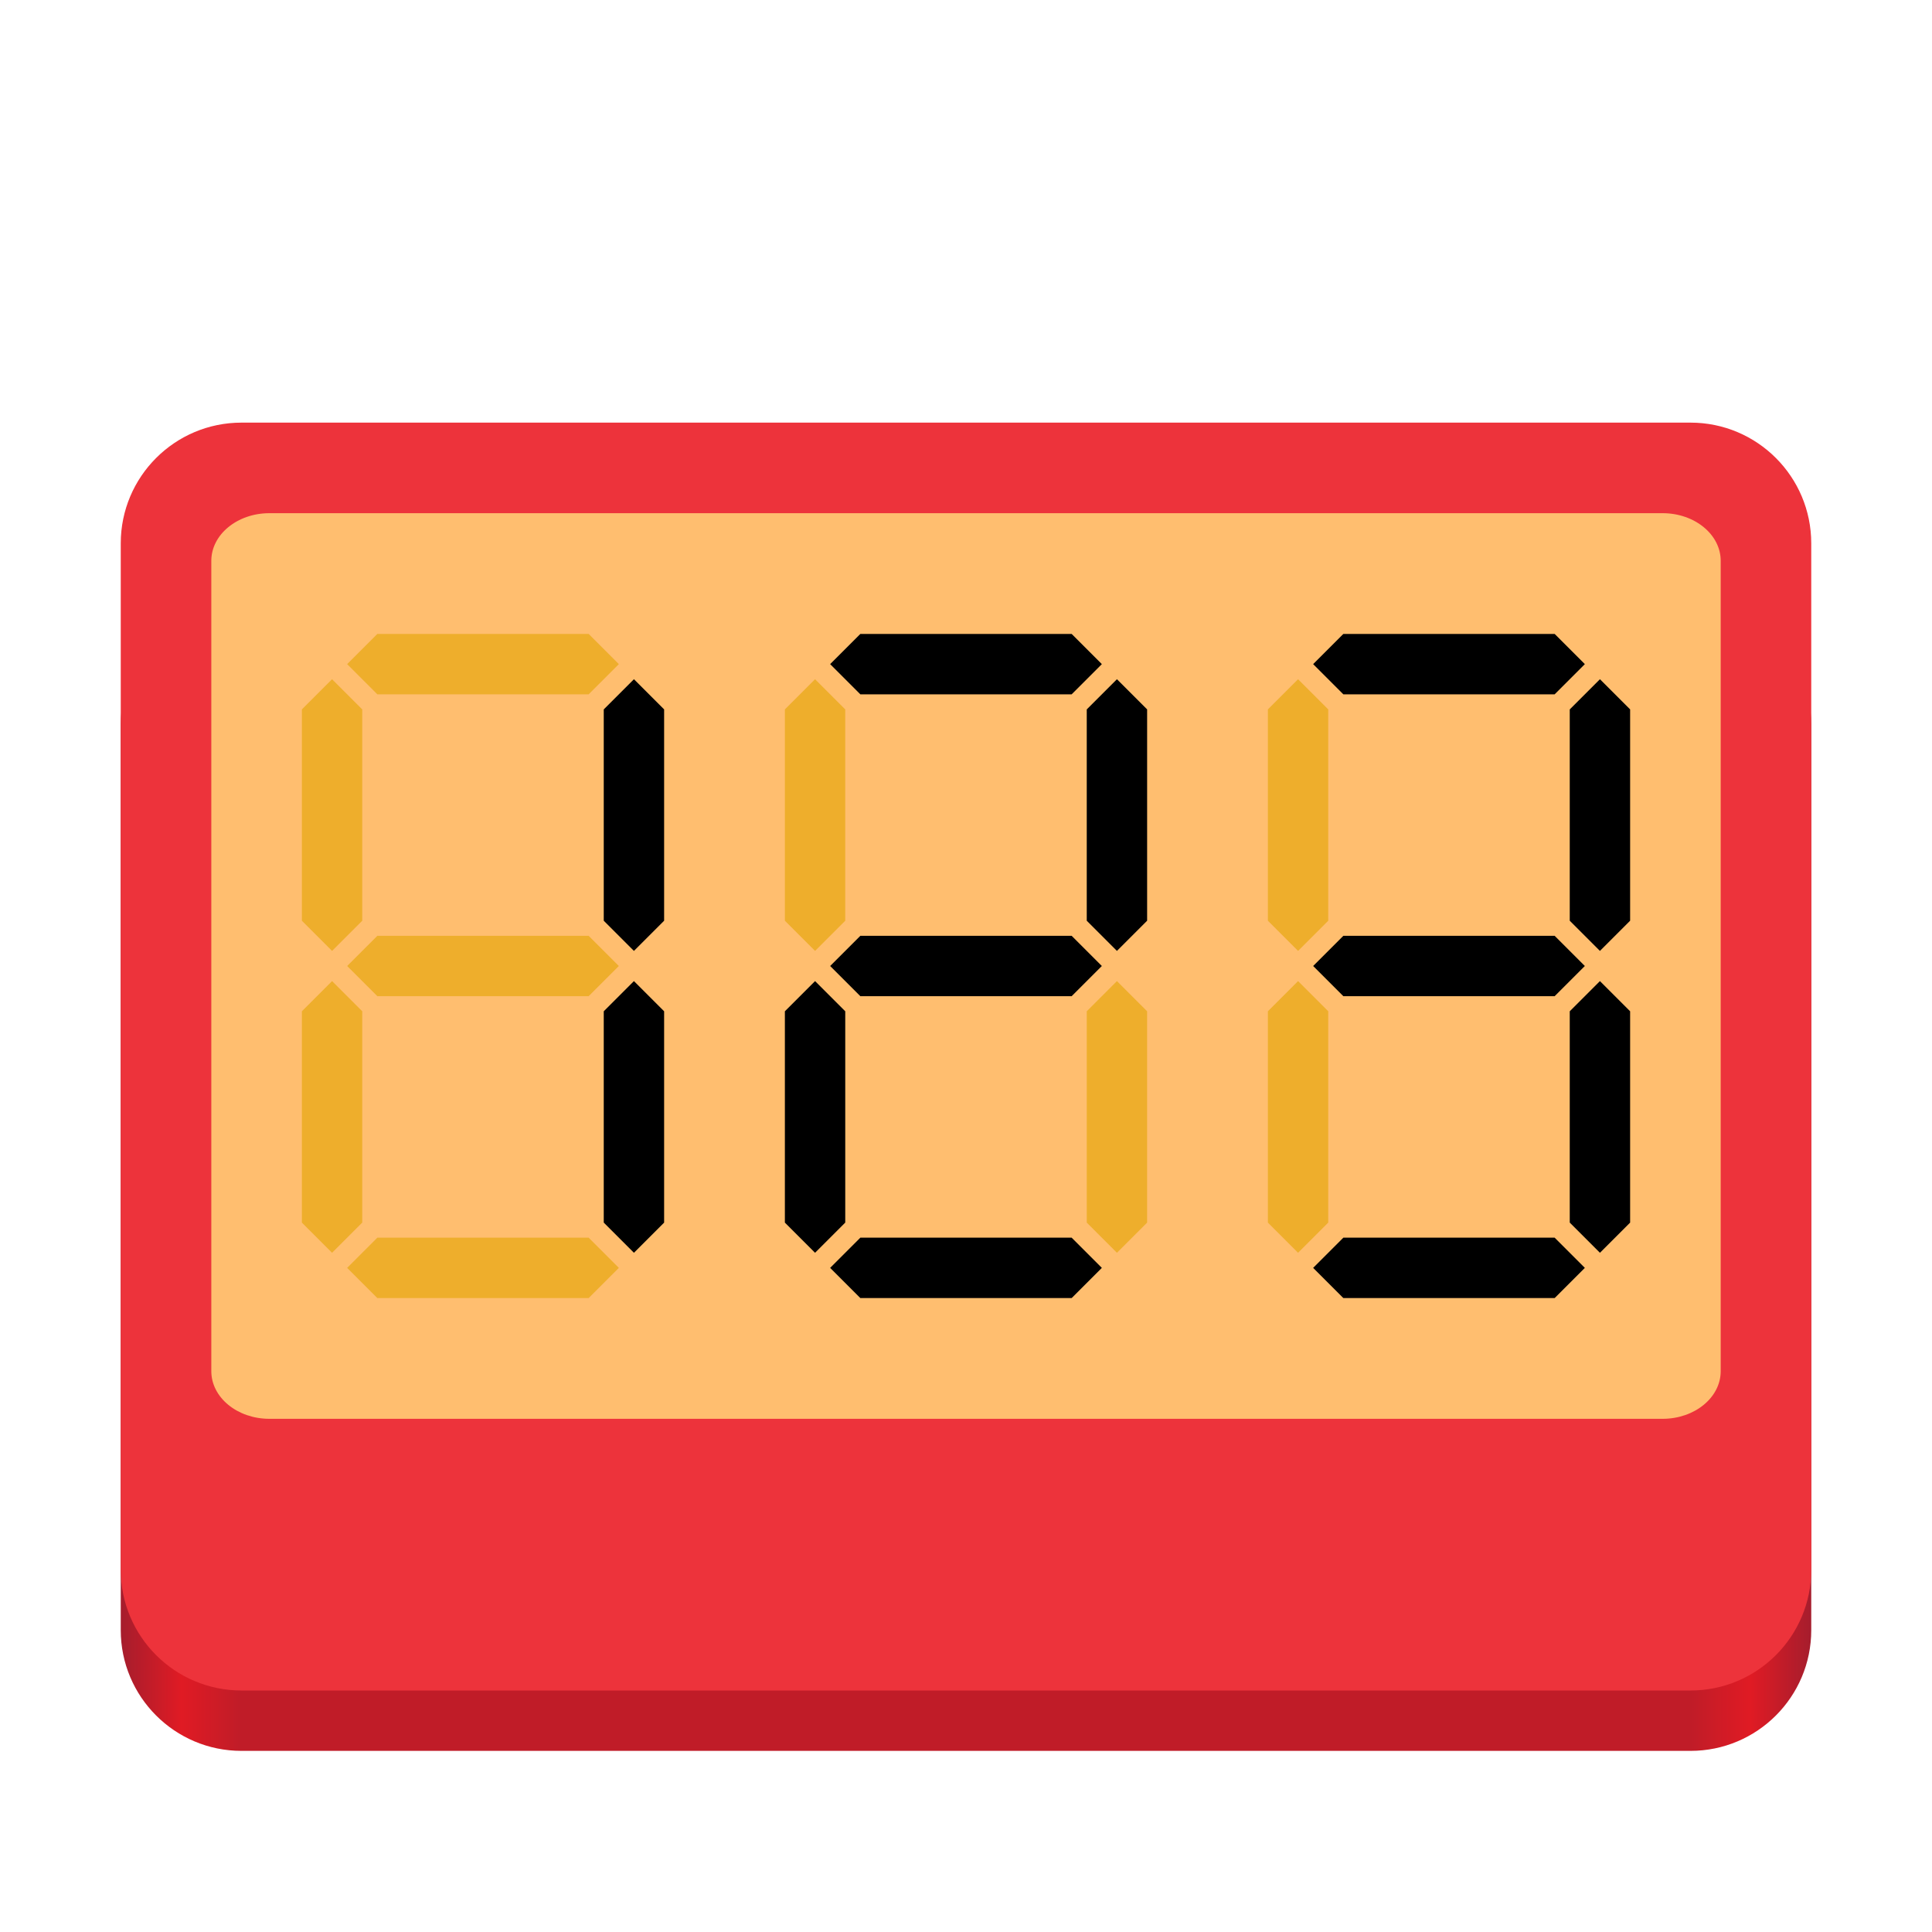
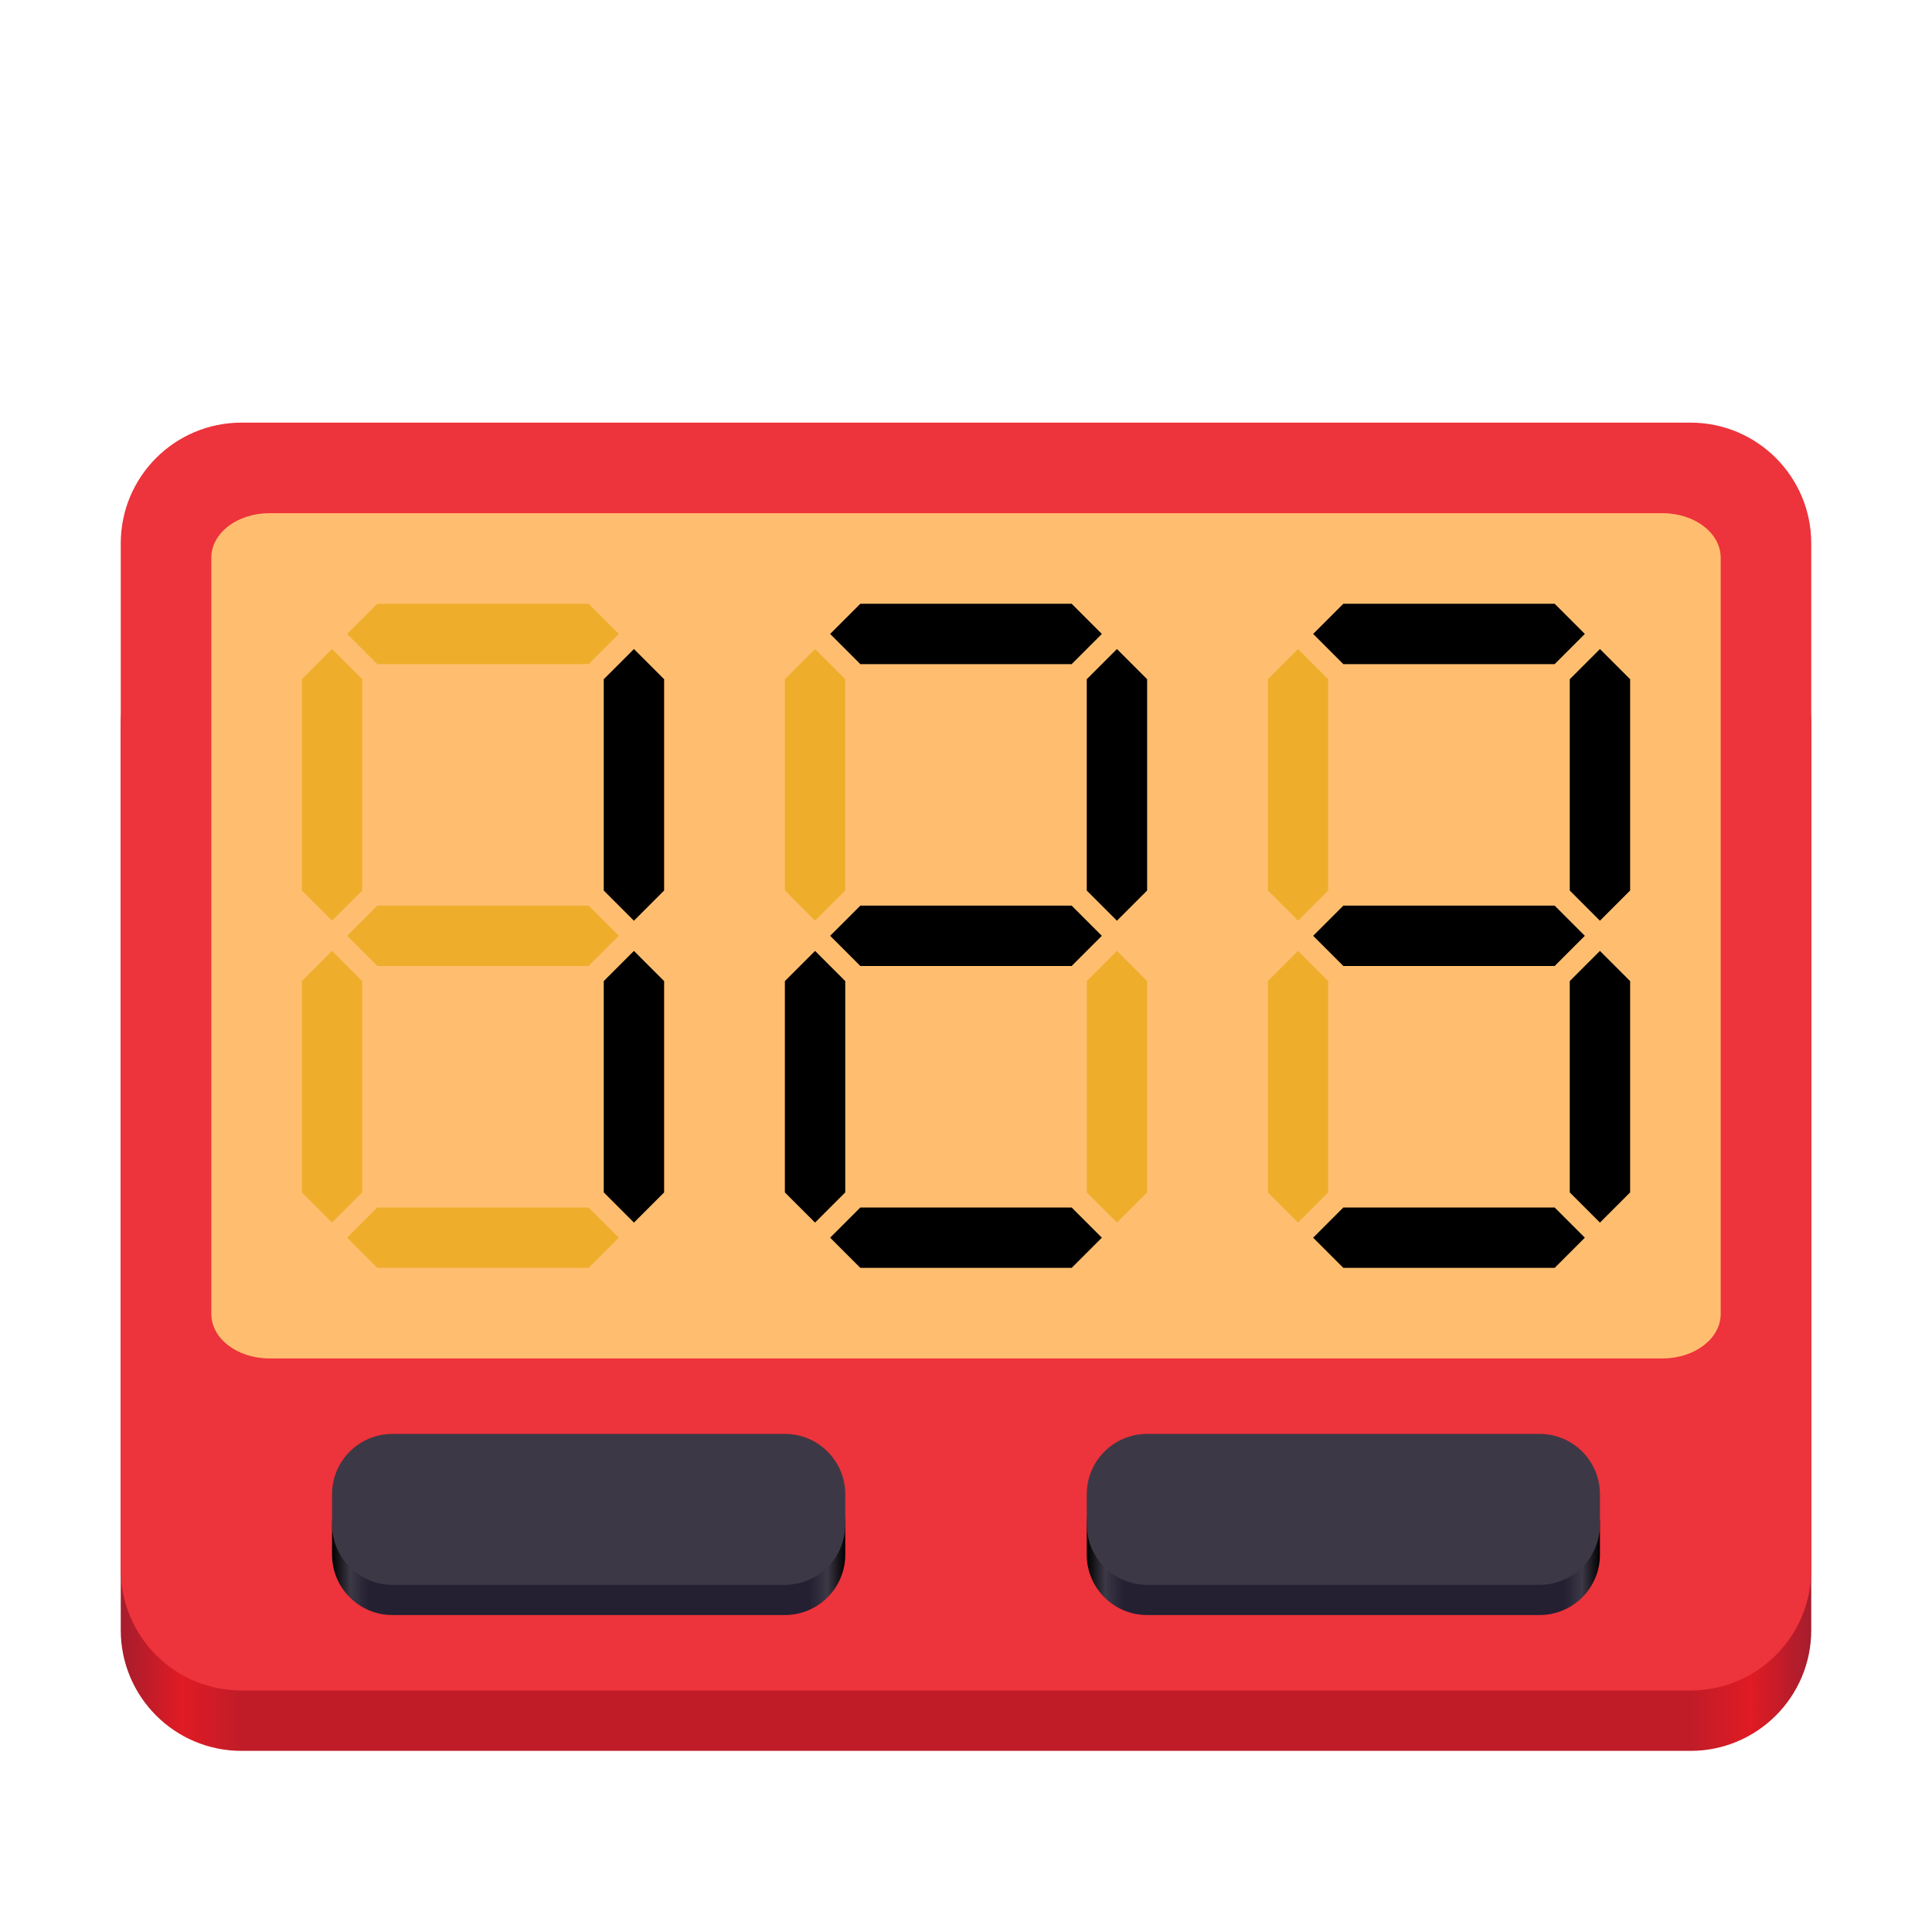
- <svg xmlns="http://www.w3.org/2000/svg" height="128px" viewBox="0 0 128 128" width="128px" version="1.1" id="svg31">
-   <defs id="defs31" />
+ <svg xmlns="http://www.w3.org/2000/svg" xmlns:xlink="http://www.w3.org/1999/xlink" height="128px" viewBox="0 0 128 128" width="128px" version="1.1" id="svg31">
+   <defs id="defs31">
+     <linearGradient id="linearGradient1">
+       <stop style="stop-color:#000000;stop-opacity:1;" offset="0" id="stop7" />
+       <stop style="stop-color:#3d3846;stop-opacity:1;" offset="0.036" id="stop9" />
+       <stop style="stop-color:#241f31;stop-opacity:1;" offset="0.072" id="stop10" />
+       <stop style="stop-color:#241f31;stop-opacity:1;" offset="0.93" id="stop12" />
+       <stop style="stop-color:#3d3846;stop-opacity:1;" offset="0.965" id="stop13" />
+       <stop style="stop-color:#000000;stop-opacity:1;" offset="1" id="stop8" />
+     </linearGradient>
+     <linearGradient xlink:href="#linearGradient1" id="linearGradient8" x1="72" y1="102" x2="106" y2="102" gradientUnits="userSpaceOnUse" />
+     <linearGradient xlink:href="#linearGradient1" id="linearGradient8-3" x1="72" y1="102" x2="106" y2="102" gradientUnits="userSpaceOnUse" gradientTransform="translate(-50)" />
+   </defs>
  <linearGradient id="a" gradientUnits="userSpaceOnUse" x1="8" x2="120" y1="116" y2="116">
    <stop offset="0" stop-color="#a51d2d" id="stop1" />
    <stop offset="0.036" stop-color="#e01b24" id="stop2" />
    <stop offset="0.071" stop-color="#c01c28" id="stop3" />
    <stop offset="0.929" stop-color="#c01c28" id="stop4" />
    <stop offset="0.964" stop-color="#e01b24" id="stop5" />
    <stop offset="1" stop-color="#a51d2d" id="stop6" />
  </linearGradient>
-   <path d="m 16 40 h 96 c 4.418 0 8 3.582 8 8 v 60 c 0 4.418 -3.582 8 -8 8 h -96 c -4.418 0 -8 -3.582 -8 -8 v -60 c 0 -4.418 3.582 -8 8 -8 z m 0 0" fill="url(#a)" id="path6" />
+   <path d="m 16 40 h 96 c 4.418 0 8 3.582 8 8 v 60 c 0 4.418 -3.582 8 -8 8 h -96 c -4.418 0 -8 -3.582 -8 -8 v -60 c 0 -4.418 3.582 -8 8 -8 z m 0 0" fill="url(#a)" id="body" />
  <path d="m 16 28 h 96 c 4.418 0 8 3.582 8 8 v 68 c 0 4.418 -3.582 8 -8 8 h -96 c -4.418 0 -8 -3.582 -8 -8 v -68 c 0 -4.418 3.582 -8 8 -8 z m 0 0" fill="#ed333b" id="path7" />
-   <path d="m 17.848 34 h 92.305 c 2.125 0 3.848 1.414 3.848 3.156 v 53.688 c 0 1.742 -1.723 3.156 -3.848 3.156 h -92.305 c -2.125 0 -3.848 -1.414 -3.848 -3.156 v -53.688 c 0 -1.742 1.723 -3.156 3.848 -3.156 z m 0 0" fill="#ffbe6f" id="path8" />
-   <g id="g31" style="fill:#eeae2c;fill-opacity:1">
-     <path d="m 20 81 v -14 l 2 -2 l 2 2 v 14 l -2 2 z m 0 0" id="path15" style="fill:#eeae2c;fill-opacity:1" />
-     <path d="m 25 42 h 14 l 2 2 l -2 2 h -14 l -2 -2 z m 0 0" id="path9" style="fill:#eeae2c;fill-opacity:1" />
-     <path d="m 25 62 h 14 l 2 2 l -2 2 h -14 l -2 -2 z m 0 0" fill="#e5a50a" id="path10" style="fill:#eeae2c;fill-opacity:1" />
-     <path d="m 25 82 h 14 l 2 2 l -2 2 h -14 l -2 -2 z m 0 0" id="path11" style="fill:#eeae2c;fill-opacity:1" />
-     <path d="m 20 61 v -14 l 2 -2 l 2 2 v 14 l -2 2 z m 0 0" id="path12" style="fill:#eeae2c;fill-opacity:1" />
-     <path d="m 40 61 v -14 l 2 -2 l 2 2 v 14 l -2 2 z m 0 0" id="path13" style="fill:#000000;fill-opacity:1" />
-     <path d="m 40 81 v -14 l 2 -2 l 2 2 v 14 l -2 2 z m 0 0" id="path14" style="fill:#000000;fill-opacity:1" />
+   <g id="g14">
+     <rect style="fill:url(#linearGradient8-3);stroke-width:0.278;stroke-linecap:round" id="rect1-2" width="34" height="10" x="22" y="97" rx="4" ry="4" />
+     <rect style="fill:#3d3846;fill-opacity:1;stroke-width:0.278;stroke-linecap:round" id="rect13-9" width="34" height="10" x="22" y="95" rx="4" ry="4" />
  </g>
-   <g id="g32">
+   <g id="g13">
+     <rect style="fill:url(#linearGradient8);stroke-width:0.278;stroke-linecap:round" id="rect1" width="34" height="10" x="72" y="97" rx="4" ry="4" />
+     <rect style="fill:#3d3846;fill-opacity:1;stroke-width:0.278;stroke-linecap:round" id="rect13" width="34" height="10" x="72" y="95" rx="4" ry="4" />
+   </g>
+   <path d="M 17.848,34 H 110.152 C 112.277,34 114,35.32 114,36.946 V 87.054 C 114,88.68 112.277,90 110.152,90 H 17.848 C 15.723,90 14,88.68 14,87.054 V 36.946 C 14,35.32 15.723,34 17.848,34 Z m 0,0" fill="#ffbe6f" id="path8" style="stroke-width:0.966" />
+   <g id="g31" style="fill:#eeae2c;fill-opacity:1" transform="translate(0,-2)">
+     <path d="M 20,81 V 67 l 2,-2 2,2 v 14 l -2,2 z m 0,0" id="path15" style="fill:#eeae2c;fill-opacity:1" />
+     <path d="m 25,42 h 14 l 2,2 -2,2 H 25 l -2,-2 z m 0,0" id="path9" style="fill:#eeae2c;fill-opacity:1" />
+     <path d="m 25,62 h 14 l 2,2 -2,2 H 25 l -2,-2 z m 0,0" fill="#e5a50a" id="path10" style="fill:#eeae2c;fill-opacity:1" />
+     <path d="m 25,82 h 14 l 2,2 -2,2 H 25 l -2,-2 z m 0,0" id="path11" style="fill:#eeae2c;fill-opacity:1" />
+     <path d="M 20,61 V 47 l 2,-2 2,2 v 14 l -2,2 z m 0,0" id="path12" style="fill:#eeae2c;fill-opacity:1" />
+     <path d="M 40,61 V 47 l 2,-2 2,2 v 14 l -2,2 z m 0,0" id="path13" style="fill:#000000;fill-opacity:1" />
+     <path d="M 40,81 V 67 l 2,-2 2,2 v 14 l -2,2 z m 0,0" id="path14" style="fill:#000000;fill-opacity:1" />
+   </g>
+   <g id="g32" transform="translate(0,-2)">
    <path d="m 57,42 h 14 l 2,2 -2,2 H 57 l -2,-2 z m 0,0" id="path16" style="fill:#000000;fill-opacity:1" />
    <path d="m 57,62 h 14 l 2,2 -2,2 H 57 l -2,-2 z m 0,0" id="path17" style="fill:#000000;fill-opacity:1" />
    <path d="m 57,82 h 14 l 2,2 -2,2 H 57 l -2,-2 z m 0,0" id="path18" style="fill:#000000;fill-opacity:1" />
    <path d="M 52,61 V 47 l 2,-2 2,2 v 14 l -2,2 z m 0,0" id="path19" style="fill:#eeae2c;fill-opacity:1" />
-     <path d="m 72 81 v -14 l 2 -2 l 2 2 v 14 l -2 2 z m 0 0" id="path21" style="fill:#eeae2c;fill-opacity:1" />
-     <path d="m 52 81 v -14 l 2 -2 l 2 2 v 14 l -2 2 z m 0 0" fill="#e5a50a" id="path22" style="fill:#000000;fill-opacity:1" />
-     <path d="m 72 61 v -14 l 2 -2 l 2 2 v 14 l -2 2 z m 0 0" id="path20" />
+     <path d="M 72,81 V 67 l 2,-2 2,2 v 14 l -2,2 z m 0,0" id="path21" style="fill:#eeae2c;fill-opacity:1" />
+     <path d="M 52,81 V 67 l 2,-2 2,2 v 14 l -2,2 z m 0,0" fill="#e5a50a" id="path22" style="fill:#000000;fill-opacity:1" />
+     <path d="M 72,61 V 47 l 2,-2 2,2 v 14 l -2,2 z m 0,0" id="path20" />
  </g>
-   <g id="g33">
-     <path d="m 84 81 v -14 l 2 -2 l 2 2 v 14 l -2 2 z m 0 0" id="path29" style="fill:#eeae2c;fill-opacity:1" />
-     <path d="m 89 42 h 14 l 2 2 l -2 2 h -14 l -2 -2 z m 0 0" id="path23" />
-     <path d="m 89 62 h 14 l 2 2 l -2 2 h -14 l -2 -2 z m 0 0" id="path24" />
-     <path d="m 89 82 h 14 l 2 2 l -2 2 h -14 l -2 -2 z m 0 0" fill="#e5a50a" id="path25" style="fill:#000000;fill-opacity:1" />
-     <path d="m 84 61 v -14 l 2 -2 l 2 2 v 14 l -2 2 z m 0 0" id="path26" style="fill:#eeae2c;fill-opacity:1" />
-     <path d="m 104 61 v -14 l 2 -2 l 2 2 v 14 l -2 2 z m 0 0" id="path27" />
-     <path d="m 104 81 v -14 l 2 -2 l 2 2 v 14 l -2 2 z m 0 0" id="path28" style="fill:#000000;fill-opacity:1" />
+   <g id="g33" transform="translate(0,-2)">
+     <path d="M 84,81 V 67 l 2,-2 2,2 v 14 l -2,2 z m 0,0" id="path29" style="fill:#eeae2c;fill-opacity:1" />
+     <path d="m 89,42 h 14 l 2,2 -2,2 H 89 l -2,-2 z m 0,0" id="path23" />
+     <path d="m 89,62 h 14 l 2,2 -2,2 H 89 l -2,-2 z m 0,0" id="path24" />
+     <path d="m 89,82 h 14 l 2,2 -2,2 H 89 l -2,-2 z m 0,0" fill="#e5a50a" id="path25" style="fill:#000000;fill-opacity:1" />
+     <path d="M 84,61 V 47 l 2,-2 2,2 v 14 l -2,2 z m 0,0" id="path26" style="fill:#eeae2c;fill-opacity:1" />
+     <path d="M 104,61 V 47 l 2,-2 2,2 v 14 l -2,2 z m 0,0" id="path27" />
+     <path d="M 104,81 V 67 l 2,-2 2,2 v 14 l -2,2 z m 0,0" id="path28" style="fill:#000000;fill-opacity:1" />
  </g>
  <path d="m 50 84 c 0 1.105 -0.895 2 -2 2 s -2 -0.895 -2 -2 s 0.895 -2 2 -2 s 2 0.895 2 2 z m 0 0" id="path30" style="fill:#ffbe6f;fill-opacity:1" />
  <path d="m 82 84 c 0 1.105 -0.895 2 -2 2 s -2 -0.895 -2 -2 s 0.895 -2 2 -2 s 2 0.895 2 2 z m 0 0" fill="#e5a50a" id="path31" style="fill:#ffbe6f;fill-opacity:1" />
</svg>
